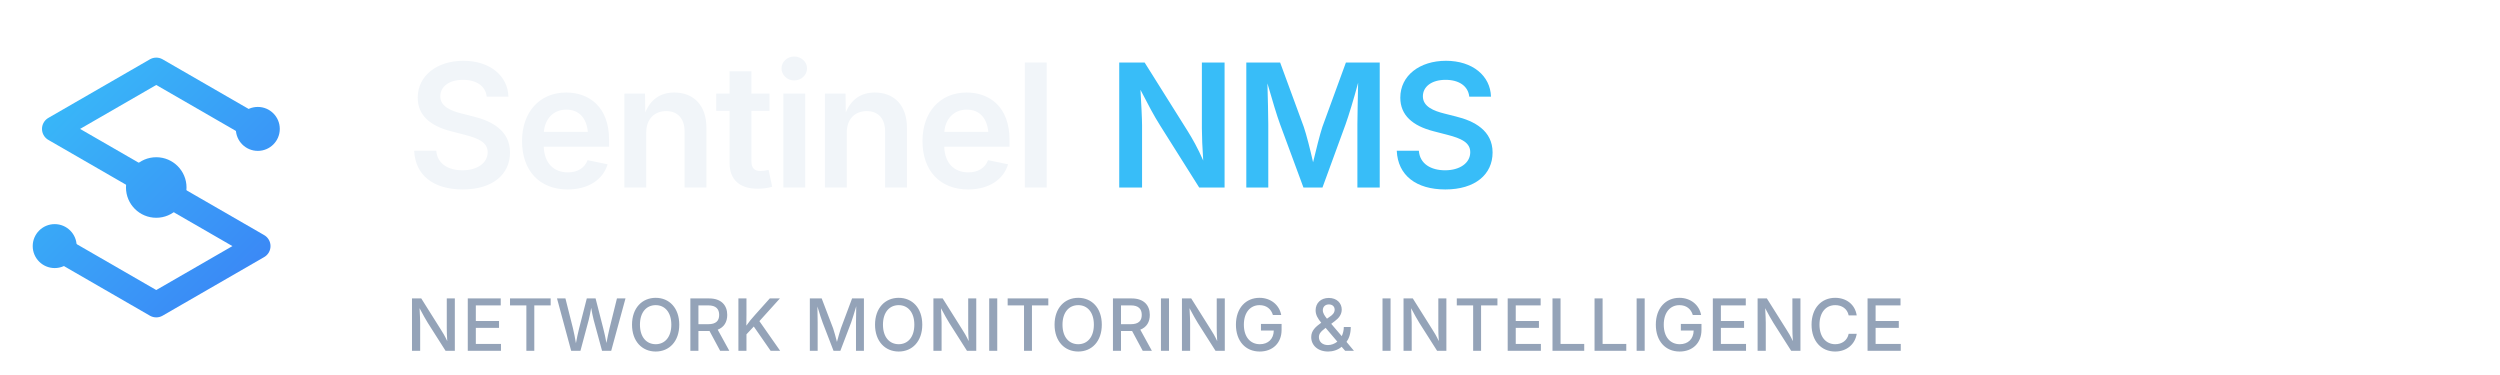
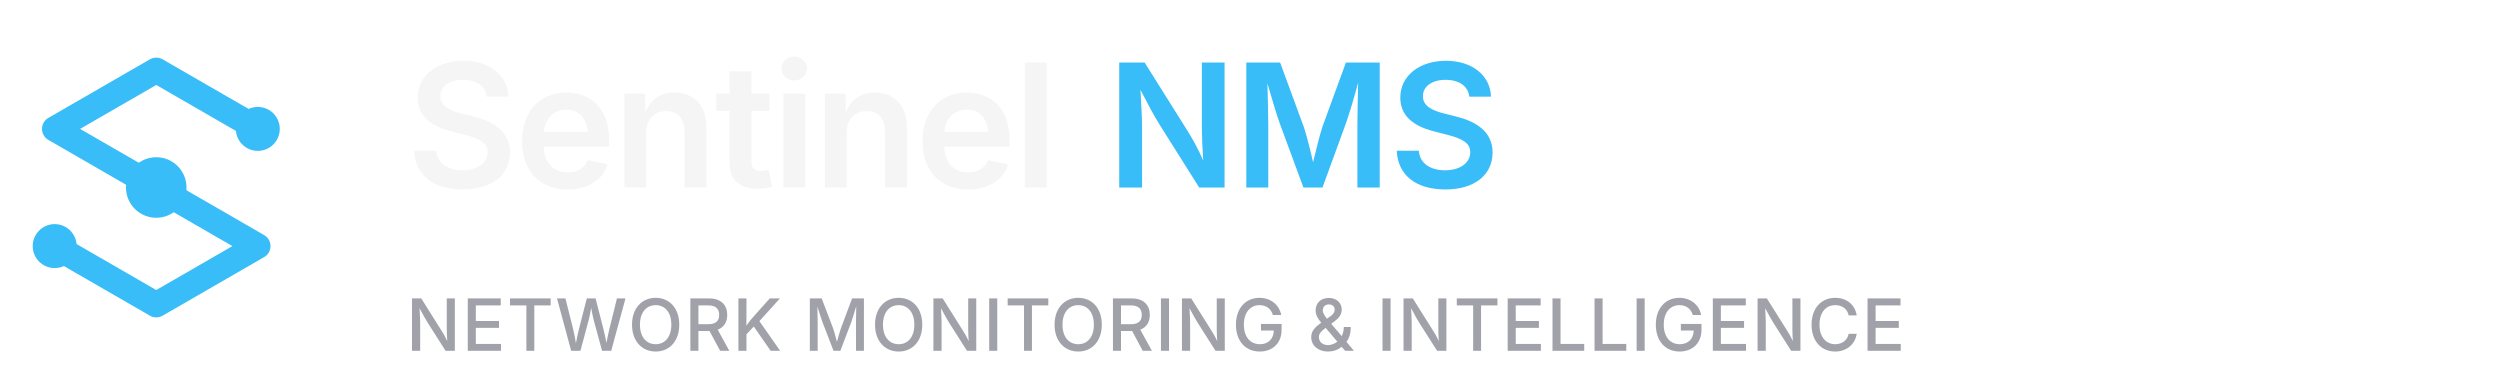
<svg xmlns="http://www.w3.org/2000/svg" viewBox="0 0 320 48" width="320" height="48" role="img" aria-label="Sentinel NMS">
-   <defs>
-     <linearGradient id="g" x1="4" y1="4" x2="28" y2="28" gradientUnits="userSpaceOnUse">
-       <stop offset="0" stop-color="#38BDF8" />
-       <stop offset="1" stop-color="#3B82F6" />
-     </linearGradient>
-   </defs>
  <g transform="translate(0 4) scale(1.25)">
-     <g fill="none" stroke="url(#g)" stroke-width="2.6" stroke-linecap="round" stroke-linejoin="round">
+     <g fill="none" stroke="#38BDF8" stroke-width="2.6" stroke-linecap="round" stroke-linejoin="round">
      <path d="M26.4 10 L16 4 L5.6 10 L16 16" />
      <path d="M5.6 22 L16 28 L26.4 22 L16 16" />
    </g>
-     <circle cx="26.4" cy="10" r="2.25" fill="url(#g)" />
-     <circle cx="5.6" cy="22" r="2.25" fill="url(#g)" />
-     <circle cx="16" cy="16" r="3.1" fill="url(#g)" />
+     <circle cx="26.4" cy="10" r="2.25" fill="#38BDF8" />
+     <circle cx="5.6" cy="22" r="2.25" fill="#38BDF8" />
+     <circle cx="16" cy="16" r="3.1" fill="#38BDF8" />
  </g>
-   <text x="52" y="24" font-family="Inter Variable, Inter, -apple-system, Segoe UI, Roboto, Helvetica, Arial, sans-serif" font-size="22" font-weight="600" letter-spacing="-0.02em" fill="#F1F5F9">Sentinel<tspan dx="6.2" fill="#38BDF8" font-weight="600">NMS</tspan>
+   <text x="52" y="24" font-family="Inter Variable, Inter, -apple-system, Segoe UI, Roboto, Helvetica, Arial, sans-serif" font-size="22" font-weight="600" letter-spacing="-0.02em" fill="#F5F5F5">Sentinel<tspan dx="6.2" fill="#38BDF8" font-weight="600">NMS</tspan>
  </text>
-   <text x="52" y="44.9" font-family="Inter Variable, Inter, -apple-system, Segoe UI, Roboto, Helvetica, Arial, sans-serif" font-size="9.2" font-weight="500" letter-spacing="0.02em" fill="#94A3B8">NETWORK MONITORING &amp; INTELLIGENCE</text>
+   <text x="52" y="44.9" font-family="Inter Variable, Inter, -apple-system, Segoe UI, Roboto, Helvetica, Arial, sans-serif" font-size="9.2" font-weight="500" letter-spacing="0.02em" fill="#A1A1AA">NETWORK MONITORING &amp; INTELLIGENCE</text>
</svg>
